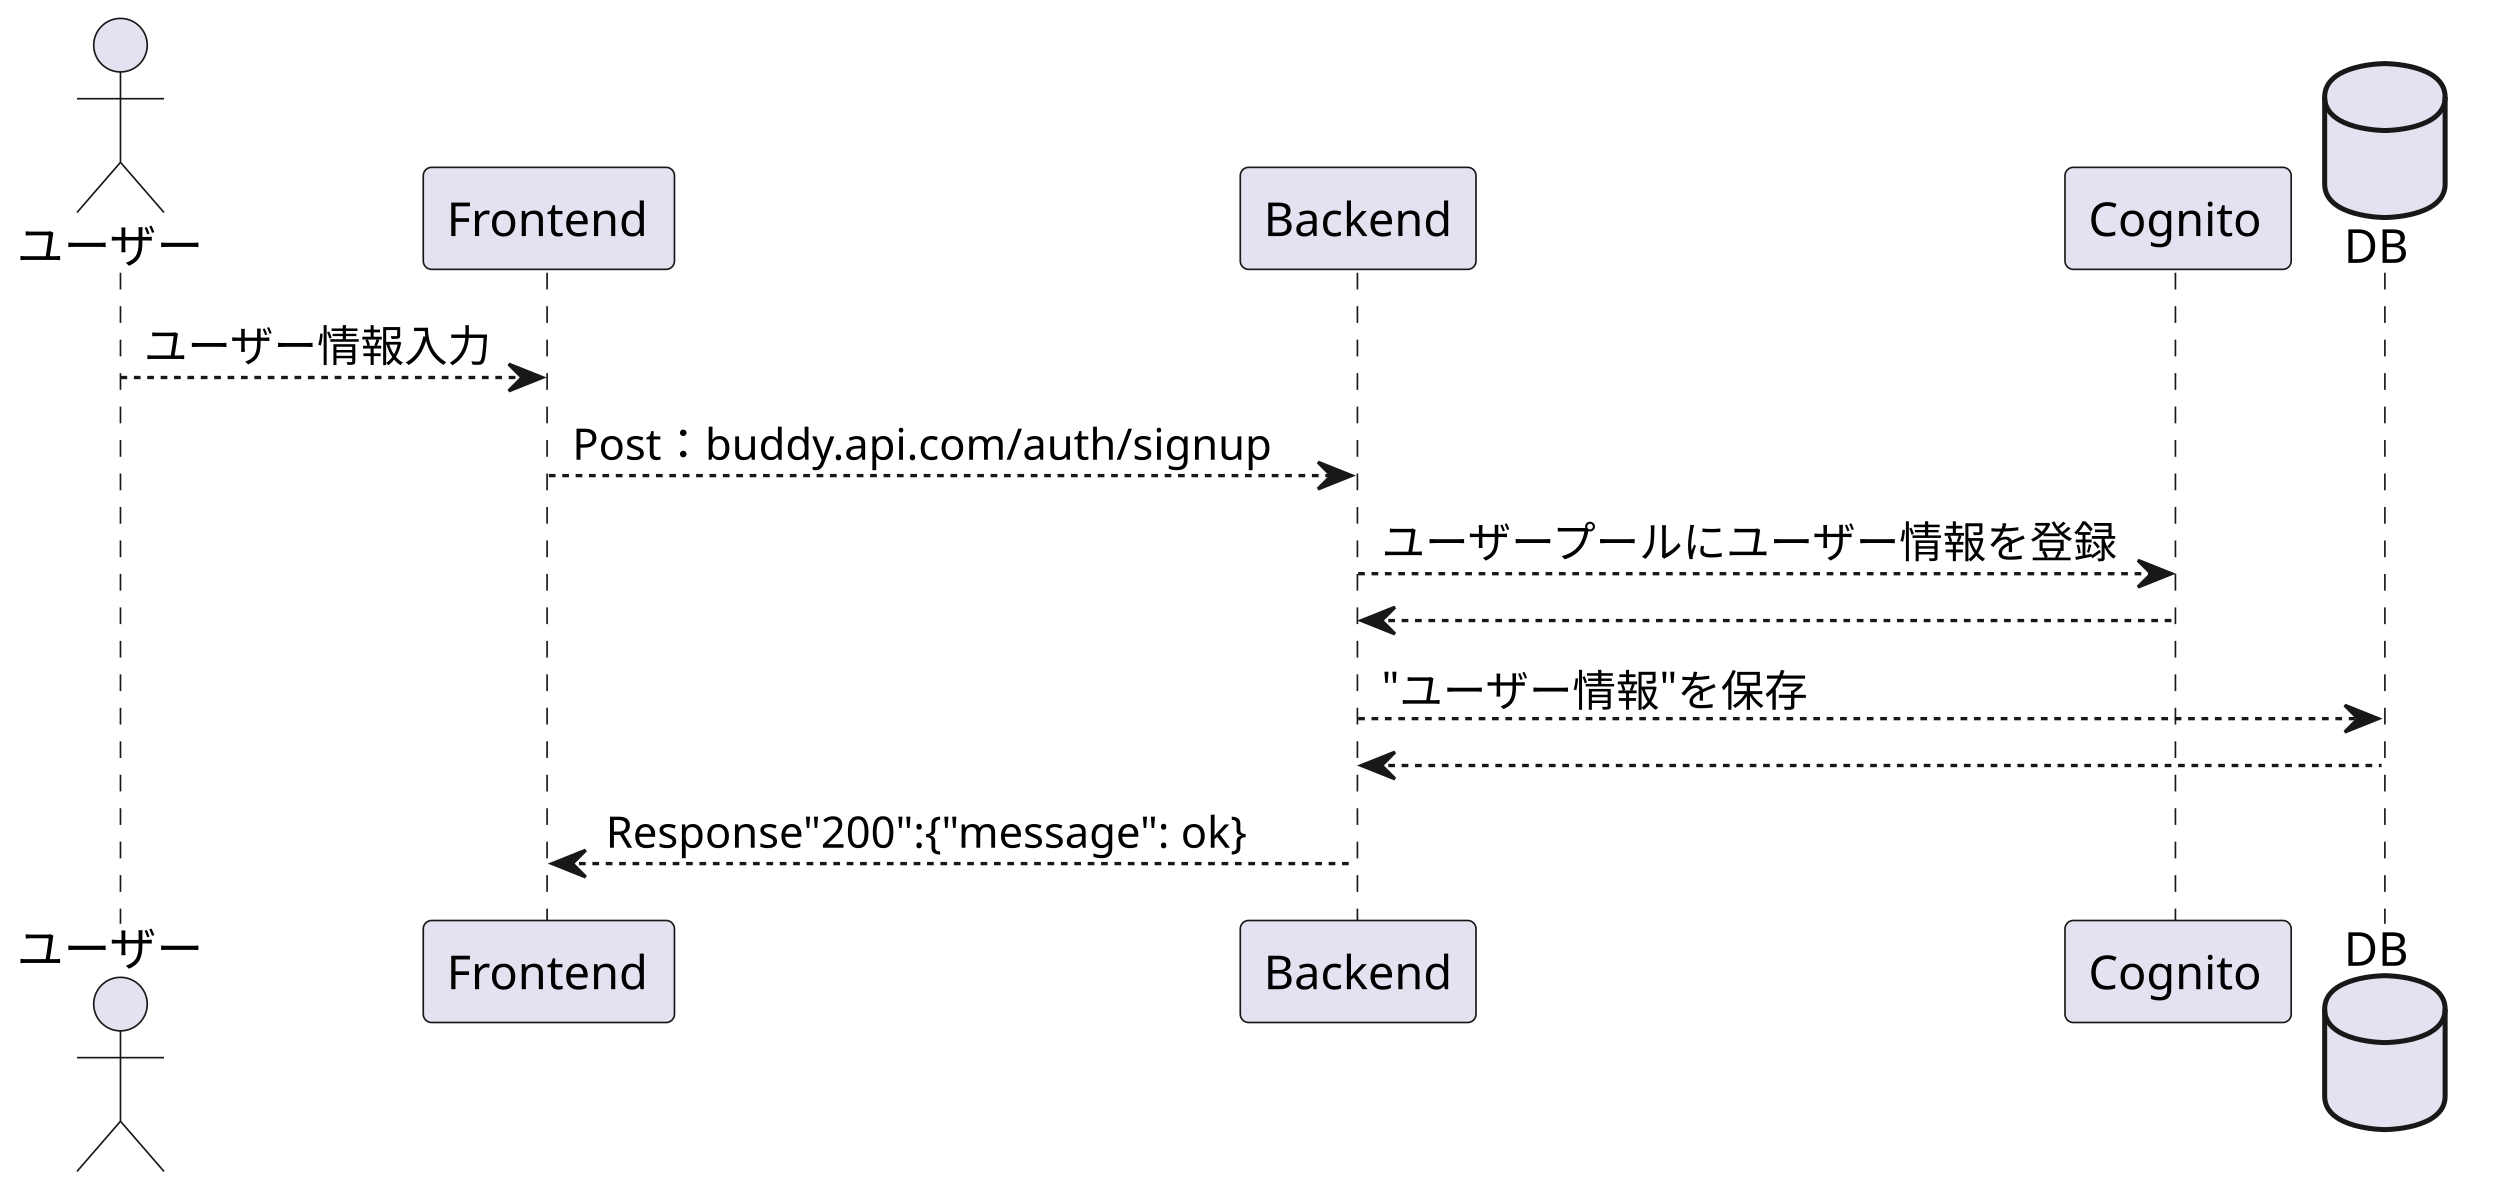
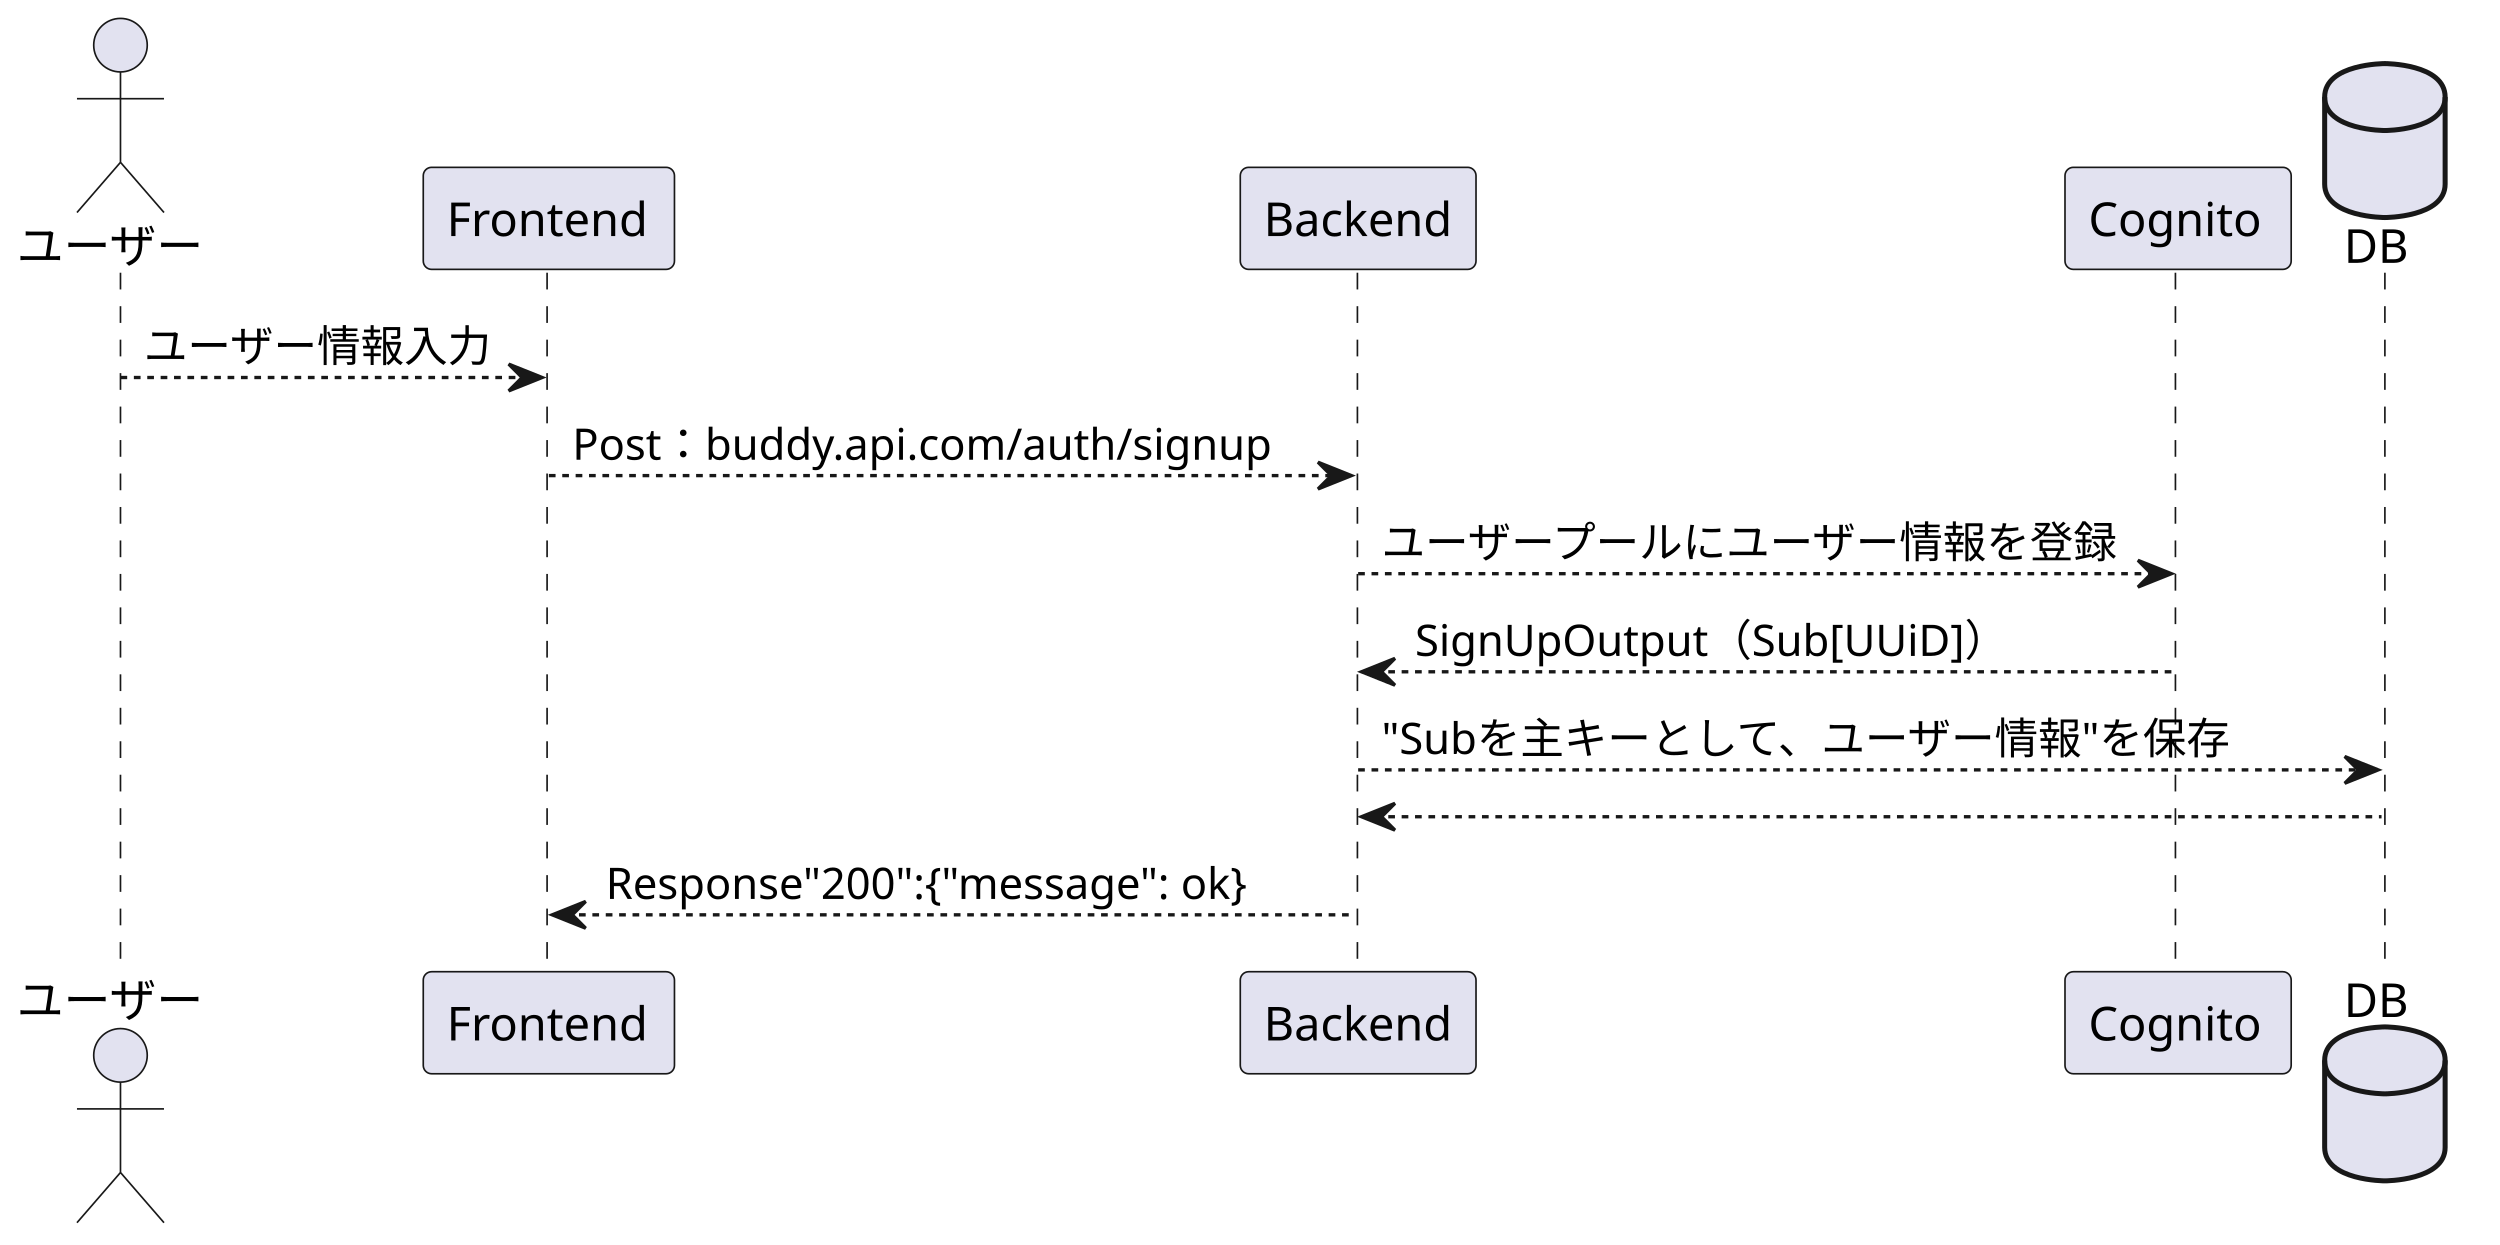
- <svg xmlns="http://www.w3.org/2000/svg" contentStyleType="text/css" height="357px" preserveAspectRatio="none" style="width:747px;height:357px;background:#FFFFFF;" version="1.1" viewBox="0 0 747 357" width="747px" zoomAndPan="magnify">
+ <svg xmlns="http://www.w3.org/2000/svg" contentStyleType="text/css" height="372px" preserveAspectRatio="none" style="width:747px;height:372px;background:#FFFFFF;" version="1.1" viewBox="0 0 747 372" width="747px" zoomAndPan="magnify">
  <defs />
  <g>
-     <line style="stroke:#181818;stroke-width:0.5;stroke-dasharray:5.0,5.0;" x1="36" x2="36" y1="81.488" y2="276.041" />
-     <line style="stroke:#181818;stroke-width:0.5;stroke-dasharray:5.0,5.0;" x1="163.471" x2="163.471" y1="81.488" y2="276.041" />
-     <line style="stroke:#181818;stroke-width:0.5;stroke-dasharray:5.0,5.0;" x1="405.595" x2="405.595" y1="81.488" y2="276.041" />
-     <line style="stroke:#181818;stroke-width:0.5;stroke-dasharray:5.0,5.0;" x1="650.02" x2="650.02" y1="81.488" y2="276.041" />
-     <line style="stroke:#181818;stroke-width:0.5;stroke-dasharray:5.0,5.0;" x1="712.607" x2="712.607" y1="81.488" y2="276.041" />
+     <line style="stroke:#181818;stroke-width:0.5;stroke-dasharray:5.0,5.0;" x1="36" x2="36" y1="81.488" y2="291.352" />
+     <line style="stroke:#181818;stroke-width:0.5;stroke-dasharray:5.0,5.0;" x1="163.471" x2="163.471" y1="81.488" y2="291.352" />
+     <line style="stroke:#181818;stroke-width:0.5;stroke-dasharray:5.0,5.0;" x1="405.595" x2="405.595" y1="81.488" y2="291.352" />
+     <line style="stroke:#181818;stroke-width:0.5;stroke-dasharray:5.0,5.0;" x1="650.02" x2="650.02" y1="81.488" y2="291.352" />
+     <line style="stroke:#181818;stroke-width:0.5;stroke-dasharray:5.0,5.0;" x1="712.607" x2="712.607" y1="81.488" y2="291.352" />
    <text fill="#000000" font-family="sans-serif" font-size="14" lengthAdjust="spacing" textLength="56" x="5" y="78.535">ユーザー</text>
    <ellipse cx="36" cy="13.5" fill="#E2E2F0" rx="8" ry="8" style="stroke:#181818;stroke-width:0.5;" />
    <path d="M36,21.5 L36,48.5 M23,29.5 L49,29.5 M36,48.5 L23,63.5 M36,48.5 L49,63.5 " fill="none" style="stroke:#181818;stroke-width:0.5;" />
-     <text fill="#000000" font-family="sans-serif" font-size="14" lengthAdjust="spacing" textLength="56" x="5" y="288.576">ユーザー</text>
-     <ellipse cx="36" cy="300.029" fill="#E2E2F0" rx="8" ry="8" style="stroke:#181818;stroke-width:0.5;" />
-     <path d="M36,308.029 L36,335.029 M23,316.029 L49,316.029 M36,335.029 L23,350.029 M36,335.029 L49,350.029 " fill="none" style="stroke:#181818;stroke-width:0.5;" />
+     <text fill="#000000" font-family="sans-serif" font-size="14" lengthAdjust="spacing" textLength="56" x="5" y="303.887">ユーザー</text>
+     <ellipse cx="36" cy="315.34" fill="#E2E2F0" rx="8" ry="8" style="stroke:#181818;stroke-width:0.5;" />
+     <path d="M36,323.34 L36,350.34 M23,331.34 L49,331.34 M36,350.34 L23,365.34 M36,350.34 L49,365.34 " fill="none" style="stroke:#181818;stroke-width:0.5;" />
    <rect fill="#E2E2F0" height="30.488" rx="2.5" ry="2.5" style="stroke:#181818;stroke-width:0.5;" width="75.059" x="126.471" y="50" />
    <text fill="#000000" font-family="sans-serif" font-size="14" lengthAdjust="spacing" textLength="61.059" x="133.471" y="70.535">Frontend</text>
-     <rect fill="#E2E2F0" height="30.488" rx="2.5" ry="2.5" style="stroke:#181818;stroke-width:0.5;" width="75.059" x="126.471" y="275.041" />
-     <text fill="#000000" font-family="sans-serif" font-size="14" lengthAdjust="spacing" textLength="61.059" x="133.471" y="295.576">Frontend</text>
+     <rect fill="#E2E2F0" height="30.488" rx="2.5" ry="2.5" style="stroke:#181818;stroke-width:0.5;" width="75.059" x="126.471" y="290.352" />
+     <text fill="#000000" font-family="sans-serif" font-size="14" lengthAdjust="spacing" textLength="61.059" x="133.471" y="310.887">Frontend</text>
    <rect fill="#E2E2F0" height="30.488" rx="2.5" ry="2.5" style="stroke:#181818;stroke-width:0.5;" width="70.438" x="370.595" y="50" />
    <text fill="#000000" font-family="sans-serif" font-size="14" lengthAdjust="spacing" textLength="56.438" x="377.595" y="70.535">Backend</text>
-     <rect fill="#E2E2F0" height="30.488" rx="2.5" ry="2.5" style="stroke:#181818;stroke-width:0.5;" width="70.438" x="370.595" y="275.041" />
-     <text fill="#000000" font-family="sans-serif" font-size="14" lengthAdjust="spacing" textLength="56.438" x="377.595" y="295.576">Backend</text>
+     <rect fill="#E2E2F0" height="30.488" rx="2.5" ry="2.5" style="stroke:#181818;stroke-width:0.5;" width="70.438" x="370.595" y="290.352" />
+     <text fill="#000000" font-family="sans-serif" font-size="14" lengthAdjust="spacing" textLength="56.438" x="377.595" y="310.887">Backend</text>
    <rect fill="#E2E2F0" height="30.488" rx="2.5" ry="2.5" style="stroke:#181818;stroke-width:0.5;" width="67.587" x="617.02" y="50" />
    <text fill="#000000" font-family="sans-serif" font-size="14" lengthAdjust="spacing" textLength="53.587" x="624.02" y="70.535">Cognito</text>
-     <rect fill="#E2E2F0" height="30.488" rx="2.5" ry="2.5" style="stroke:#181818;stroke-width:0.5;" width="67.587" x="617.02" y="275.041" />
-     <text fill="#000000" font-family="sans-serif" font-size="14" lengthAdjust="spacing" textLength="53.587" x="624.02" y="295.576">Cognito</text>
+     <rect fill="#E2E2F0" height="30.488" rx="2.5" ry="2.5" style="stroke:#181818;stroke-width:0.5;" width="67.587" x="617.02" y="290.352" />
+     <text fill="#000000" font-family="sans-serif" font-size="14" lengthAdjust="spacing" textLength="53.587" x="624.02" y="310.887">Cognito</text>
    <text fill="#000000" font-family="sans-serif" font-size="14" lengthAdjust="spacing" textLength="18.539" x="700.337" y="78.535">DB</text>
    <path d="M694.607,29 C694.607,19 712.607,19 712.607,19 C712.607,19 730.607,19 730.607,29 L730.607,55 C730.607,65 712.607,65 712.607,65 C712.607,65 694.607,65 694.607,55 L694.607,29 " fill="#E2E2F0" style="stroke:#181818;stroke-width:1.5;" />
    <path d="M694.607,29 C694.607,39 712.607,39 712.607,39 C712.607,39 730.607,39 730.607,29 " fill="none" style="stroke:#181818;stroke-width:1.5;" />
-     <text fill="#000000" font-family="sans-serif" font-size="14" lengthAdjust="spacing" textLength="18.539" x="700.337" y="288.576">DB</text>
-     <path d="M694.607,301.529 C694.607,291.529 712.607,291.529 712.607,291.529 C712.607,291.529 730.607,291.529 730.607,301.529 L730.607,327.529 C730.607,337.529 712.607,337.529 712.607,337.529 C712.607,337.529 694.607,337.529 694.607,327.529 L694.607,301.529 " fill="#E2E2F0" style="stroke:#181818;stroke-width:1.5;" />
-     <path d="M694.607,301.529 C694.607,311.529 712.607,311.529 712.607,311.529 C712.607,311.529 730.607,311.529 730.607,301.529 " fill="none" style="stroke:#181818;stroke-width:1.5;" />
+     <text fill="#000000" font-family="sans-serif" font-size="14" lengthAdjust="spacing" textLength="18.539" x="700.337" y="303.887">DB</text>
+     <path d="M694.607,316.84 C694.607,306.84 712.607,306.84 712.607,306.84 C712.607,306.84 730.607,306.84 730.607,316.84 L730.607,342.84 C730.607,352.84 712.607,352.84 712.607,352.84 C712.607,352.84 694.607,352.84 694.607,342.84 L694.607,316.84 " fill="#E2E2F0" style="stroke:#181818;stroke-width:1.5;" />
+     <path d="M694.607,316.84 C694.607,326.84 712.607,326.84 712.607,326.84 C712.607,326.84 730.607,326.84 730.607,316.84 " fill="none" style="stroke:#181818;stroke-width:1.5;" />
    <polygon fill="#181818" points="152,108.799,162,112.799,152,116.799,156,112.799" style="stroke:#181818;stroke-width:1.0;" />
    <line style="stroke:#181818;stroke-width:1.0;stroke-dasharray:2.0,2.0;" x1="36" x2="158" y1="112.799" y2="112.799" />
    <text fill="#000000" font-family="sans-serif" font-size="13" lengthAdjust="spacing" textLength="104" x="43" y="108.057">ユーザー情報入力</text>
    <polygon fill="#181818" points="393.813,138.109,403.813,142.109,393.813,146.109,397.813,142.109" style="stroke:#181818;stroke-width:1.0;" />
    <line style="stroke:#181818;stroke-width:1.0;stroke-dasharray:2.0,2.0;" x1="164" x2="399.813" y1="142.109" y2="142.109" />
    <text fill="#000000" font-family="sans-serif" font-size="13" lengthAdjust="spacing" textLength="217.814" x="171" y="137.367">Post：buddy.api.com/auth/signup</text>
    <polygon fill="#181818" points="638.813,167.42,648.813,171.42,638.813,175.42,642.813,171.42" style="stroke:#181818;stroke-width:1.0;" />
    <line style="stroke:#181818;stroke-width:1.0;stroke-dasharray:2.0,2.0;" x1="405.813" x2="644.813" y1="171.42" y2="171.42" />
    <text fill="#000000" font-family="sans-serif" font-size="13" lengthAdjust="spacing" textLength="221" x="412.813" y="166.678">ユーザープールにユーザー情報を登録</text>
-     <polygon fill="#181818" points="416.813,181.42,406.813,185.42,416.813,189.42,412.813,185.42" style="stroke:#181818;stroke-width:1.0;" />
-     <line style="stroke:#181818;stroke-width:1.0;stroke-dasharray:2.0,2.0;" x1="410.813" x2="649.813" y1="185.42" y2="185.42" />
-     <polygon fill="#181818" points="700.607,210.731,710.607,214.731,700.607,218.731,704.607,214.731" style="stroke:#181818;stroke-width:1.0;" />
-     <line style="stroke:#181818;stroke-width:1.0;stroke-dasharray:2.0,2.0;" x1="405.813" x2="706.607" y1="214.731" y2="214.731" />
-     <text fill="#000000" font-family="sans-serif" font-size="13" lengthAdjust="spacing" textLength="126.712" x="412.813" y="209.988">"ユーザー情報"を保存</text>
-     <polygon fill="#181818" points="416.813,224.731,406.813,228.731,416.813,232.731,412.813,228.731" style="stroke:#181818;stroke-width:1.0;" />
-     <line style="stroke:#181818;stroke-width:1.0;stroke-dasharray:2.0,2.0;" x1="410.813" x2="711.607" y1="228.731" y2="228.731" />
-     <polygon fill="#181818" points="175,254.041,165,258.041,175,262.041,171,258.041" style="stroke:#181818;stroke-width:1.0;" />
-     <line style="stroke:#181818;stroke-width:1.0;stroke-dasharray:2.0,2.0;" x1="169" x2="404.813" y1="258.041" y2="258.041" />
-     <text fill="#000000" font-family="sans-serif" font-size="13" lengthAdjust="spacing" textLength="195.819" x="181" y="253.299">Response"200":{"message": ok}</text>
+     <polygon fill="#181818" points="416.813,196.731,406.813,200.731,416.813,204.731,412.813,200.731" style="stroke:#181818;stroke-width:1.0;" />
+     <line style="stroke:#181818;stroke-width:1.0;stroke-dasharray:2.0,2.0;" x1="410.813" x2="649.813" y1="200.731" y2="200.731" />
+     <text fill="#000000" font-family="sans-serif" font-size="13" lengthAdjust="spacing" textLength="177.481" x="422.813" y="195.988">SignUpOutput（Sub[UUiD]）</text>
+     <polygon fill="#181818" points="700.607,226.041,710.607,230.041,700.607,234.041,704.607,230.041" style="stroke:#181818;stroke-width:1.0;" />
+     <line style="stroke:#181818;stroke-width:1.0;stroke-dasharray:2.0,2.0;" x1="405.813" x2="706.607" y1="230.041" y2="230.041" />
+     <text fill="#000000" font-family="sans-serif" font-size="13" lengthAdjust="spacing" textLength="253.963" x="412.813" y="225.299">"Subを主キーとして、ユーザー情報"を保存</text>
+     <polygon fill="#181818" points="416.813,240.041,406.813,244.041,416.813,248.041,412.813,244.041" style="stroke:#181818;stroke-width:1.0;" />
+     <line style="stroke:#181818;stroke-width:1.0;stroke-dasharray:2.0,2.0;" x1="410.813" x2="711.607" y1="244.041" y2="244.041" />
+     <polygon fill="#181818" points="175,269.352,165,273.352,175,277.352,171,273.352" style="stroke:#181818;stroke-width:1.0;" />
+     <line style="stroke:#181818;stroke-width:1.0;stroke-dasharray:2.0,2.0;" x1="169" x2="404.813" y1="273.352" y2="273.352" />
+     <text fill="#000000" font-family="sans-serif" font-size="13" lengthAdjust="spacing" textLength="195.819" x="181" y="268.609">Response"200":{"message": ok}</text>
  </g>
</svg>
